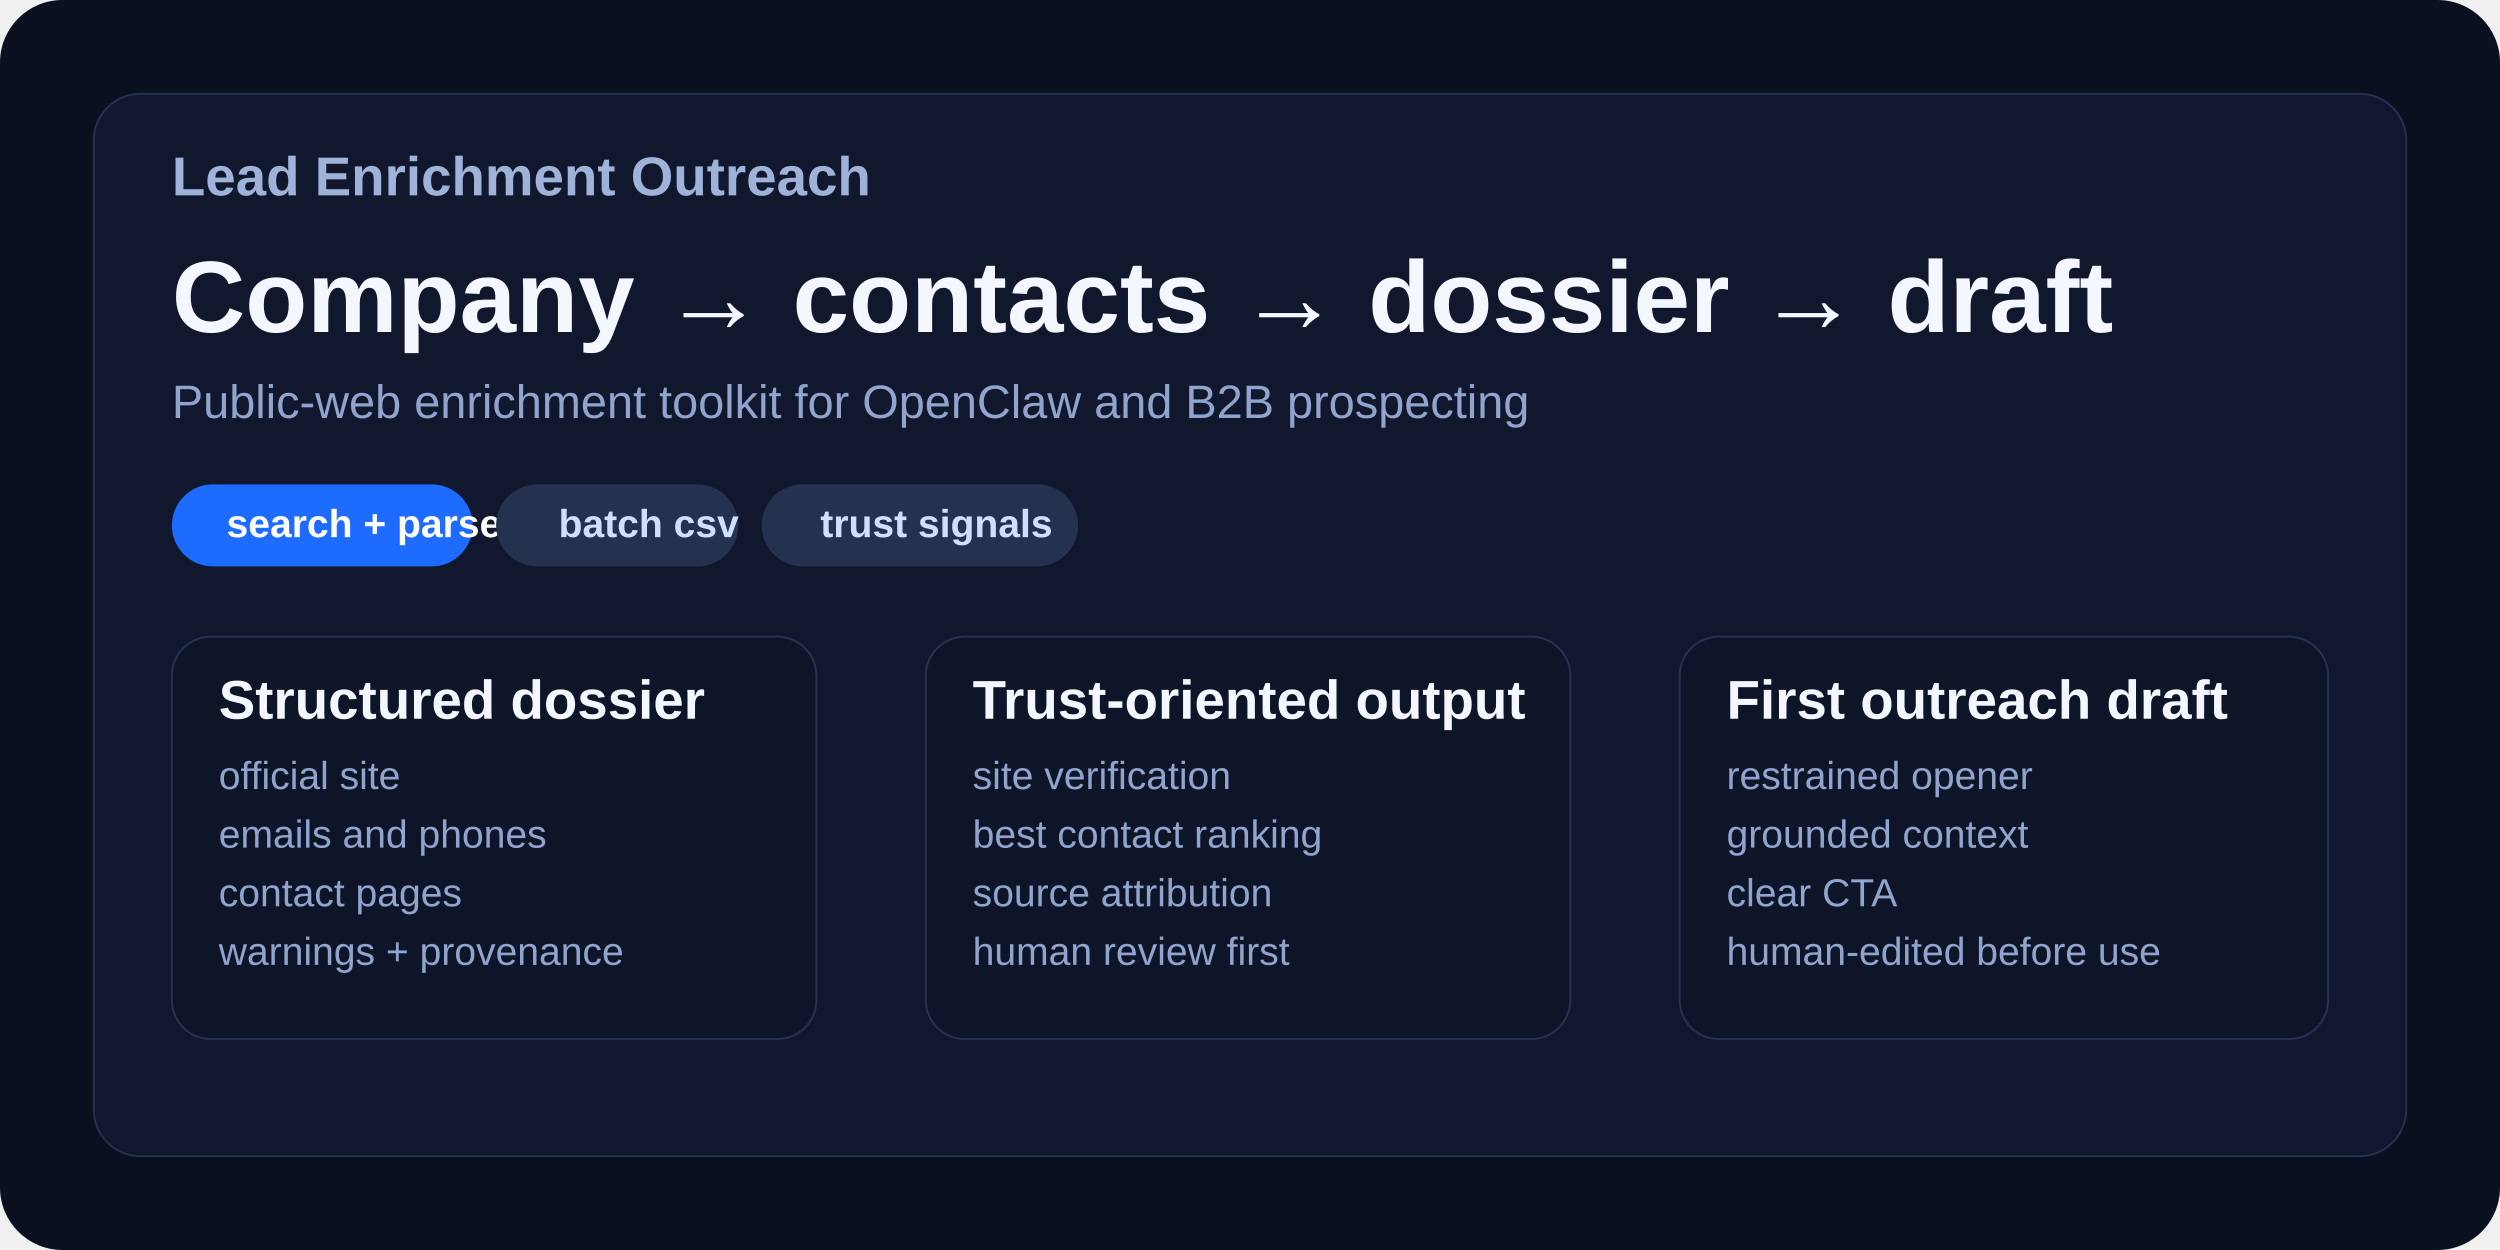
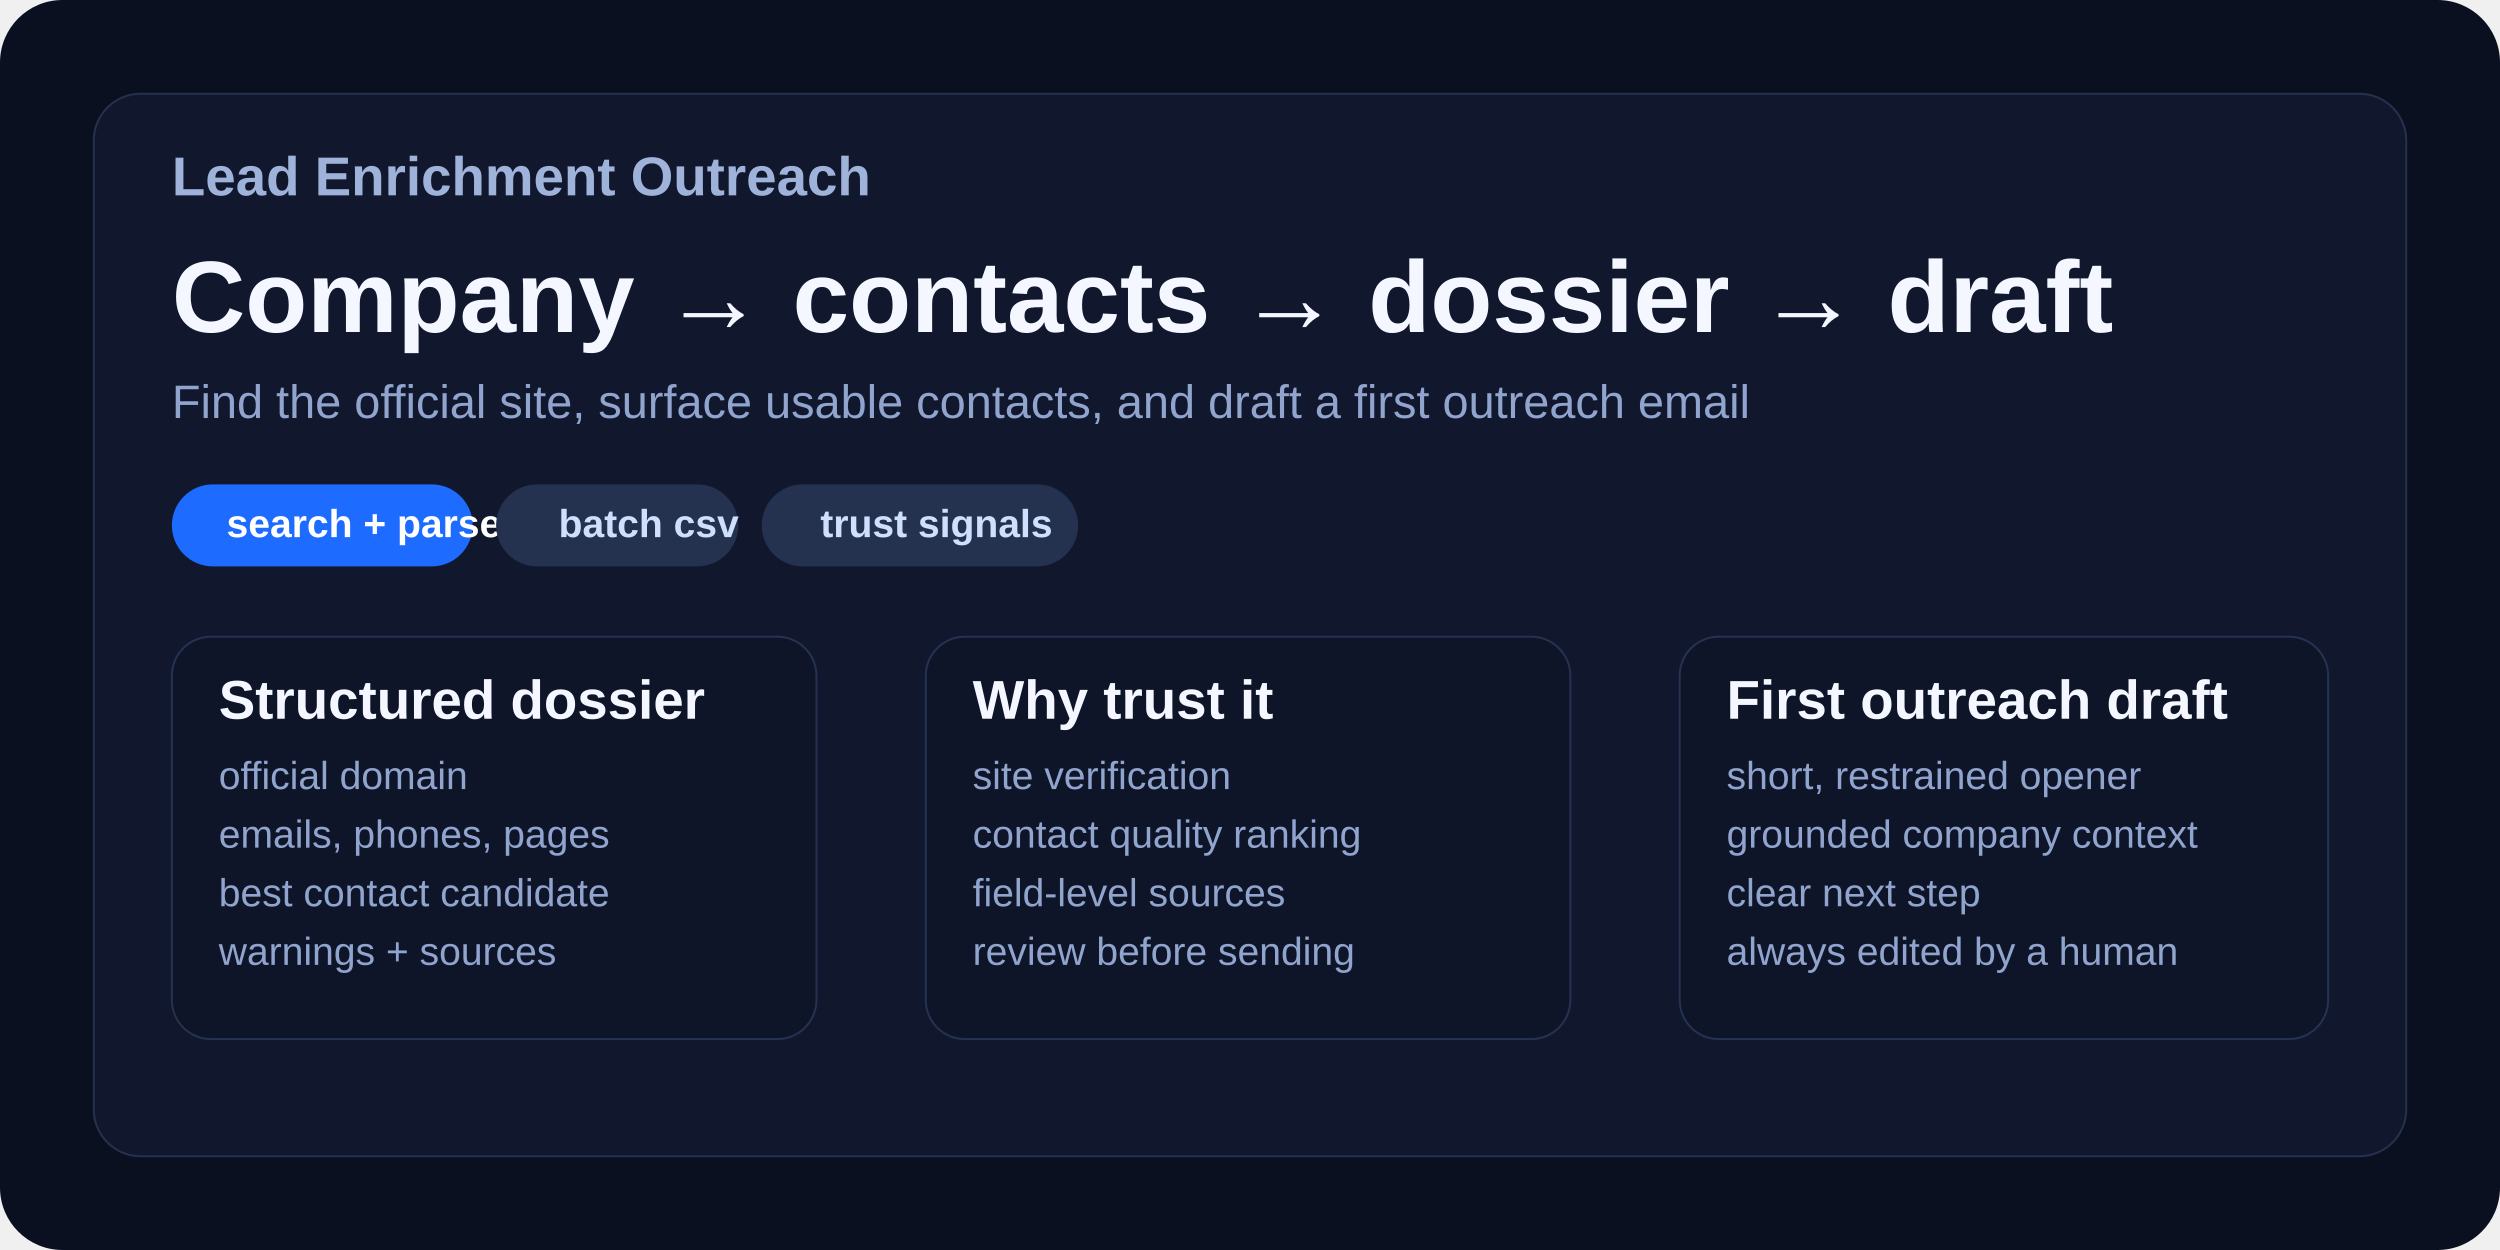
<svg xmlns="http://www.w3.org/2000/svg" width="1280" height="640" viewBox="0 0 1280 640" fill="none">
  <rect width="1280" height="640" rx="32" fill="#0B1020" />
  <rect x="48" y="48" width="1184" height="544" rx="24" fill="#11182D" stroke="#26314F" />
  <text x="88" y="100" fill="#9FB2D9" font-family="Arial, sans-serif" font-size="28" font-weight="700">Lead Enrichment Outreach</text>
  <text x="88" y="170" fill="#F4F7FF" font-family="Arial, sans-serif" font-size="52" font-weight="700">Company → contacts → dossier → draft</text>
-   <text x="88" y="214" fill="#90A4CE" font-family="Arial, sans-serif" font-size="24">Public-web enrichment toolkit for OpenClaw and B2B prospecting</text>
+   <text x="88" y="214" fill="#90A4CE" font-family="Arial, sans-serif" font-size="24">Find the official site, surface usable contacts, and draft a first outreach email</text>
  <rect x="88" y="248" width="154" height="42" rx="21" fill="#1D6BFF" />
  <text x="116" y="275" fill="#FFFFFF" font-family="Arial, sans-serif" font-size="20" font-weight="700">search + parse</text>
  <rect x="254" y="248" width="124" height="42" rx="21" fill="#24314F" />
  <text x="286" y="275" fill="#CFE0FF" font-family="Arial, sans-serif" font-size="20" font-weight="700">batch csv</text>
  <rect x="390" y="248" width="162" height="42" rx="21" fill="#24314F" />
  <text x="420" y="275" fill="#CFE0FF" font-family="Arial, sans-serif" font-size="20" font-weight="700">trust signals</text>
  <rect x="88" y="326" width="330" height="206" rx="20" fill="#0E1528" stroke="#253252" />
  <text x="112" y="368" fill="#F4F7FF" font-family="Arial, sans-serif" font-size="28" font-weight="700">Structured dossier</text>
-   <text x="112" y="404" fill="#90A4CE" font-family="Arial, sans-serif" font-size="20">official site</text>
-   <text x="112" y="434" fill="#90A4CE" font-family="Arial, sans-serif" font-size="20">emails and phones</text>
-   <text x="112" y="464" fill="#90A4CE" font-family="Arial, sans-serif" font-size="20">contact pages</text>
-   <text x="112" y="494" fill="#90A4CE" font-family="Arial, sans-serif" font-size="20">warnings + provenance</text>
+   <text x="112" y="404" fill="#90A4CE" font-family="Arial, sans-serif" font-size="20">official domain</text>
+   <text x="112" y="434" fill="#90A4CE" font-family="Arial, sans-serif" font-size="20">emails, phones, pages</text>
+   <text x="112" y="464" fill="#90A4CE" font-family="Arial, sans-serif" font-size="20">best contact candidate</text>
+   <text x="112" y="494" fill="#90A4CE" font-family="Arial, sans-serif" font-size="20">warnings + sources</text>
  <rect x="474" y="326" width="330" height="206" rx="20" fill="#0E1528" stroke="#253252" />
-   <text x="498" y="368" fill="#F4F7FF" font-family="Arial, sans-serif" font-size="28" font-weight="700">Trust-oriented output</text>
+   <text x="498" y="368" fill="#F4F7FF" font-family="Arial, sans-serif" font-size="28" font-weight="700">Why trust it</text>
  <text x="498" y="404" fill="#90A4CE" font-family="Arial, sans-serif" font-size="20">site verification</text>
-   <text x="498" y="434" fill="#90A4CE" font-family="Arial, sans-serif" font-size="20">best contact ranking</text>
-   <text x="498" y="464" fill="#90A4CE" font-family="Arial, sans-serif" font-size="20">source attribution</text>
-   <text x="498" y="494" fill="#90A4CE" font-family="Arial, sans-serif" font-size="20">human review first</text>
+   <text x="498" y="434" fill="#90A4CE" font-family="Arial, sans-serif" font-size="20">contact quality ranking</text>
+   <text x="498" y="464" fill="#90A4CE" font-family="Arial, sans-serif" font-size="20">field-level sources</text>
+   <text x="498" y="494" fill="#90A4CE" font-family="Arial, sans-serif" font-size="20">review before sending</text>
  <rect x="860" y="326" width="332" height="206" rx="20" fill="#0E1528" stroke="#253252" />
  <text x="884" y="368" fill="#F4F7FF" font-family="Arial, sans-serif" font-size="28" font-weight="700">First outreach draft</text>
-   <text x="884" y="404" fill="#90A4CE" font-family="Arial, sans-serif" font-size="20">restrained opener</text>
-   <text x="884" y="434" fill="#90A4CE" font-family="Arial, sans-serif" font-size="20">grounded context</text>
-   <text x="884" y="464" fill="#90A4CE" font-family="Arial, sans-serif" font-size="20">clear CTA</text>
-   <text x="884" y="494" fill="#90A4CE" font-family="Arial, sans-serif" font-size="20">human-edited before use</text>
+   <text x="884" y="404" fill="#90A4CE" font-family="Arial, sans-serif" font-size="20">short, restrained opener</text>
+   <text x="884" y="434" fill="#90A4CE" font-family="Arial, sans-serif" font-size="20">grounded company context</text>
+   <text x="884" y="464" fill="#90A4CE" font-family="Arial, sans-serif" font-size="20">clear next step</text>
+   <text x="884" y="494" fill="#90A4CE" font-family="Arial, sans-serif" font-size="20">always edited by a human</text>
</svg>
